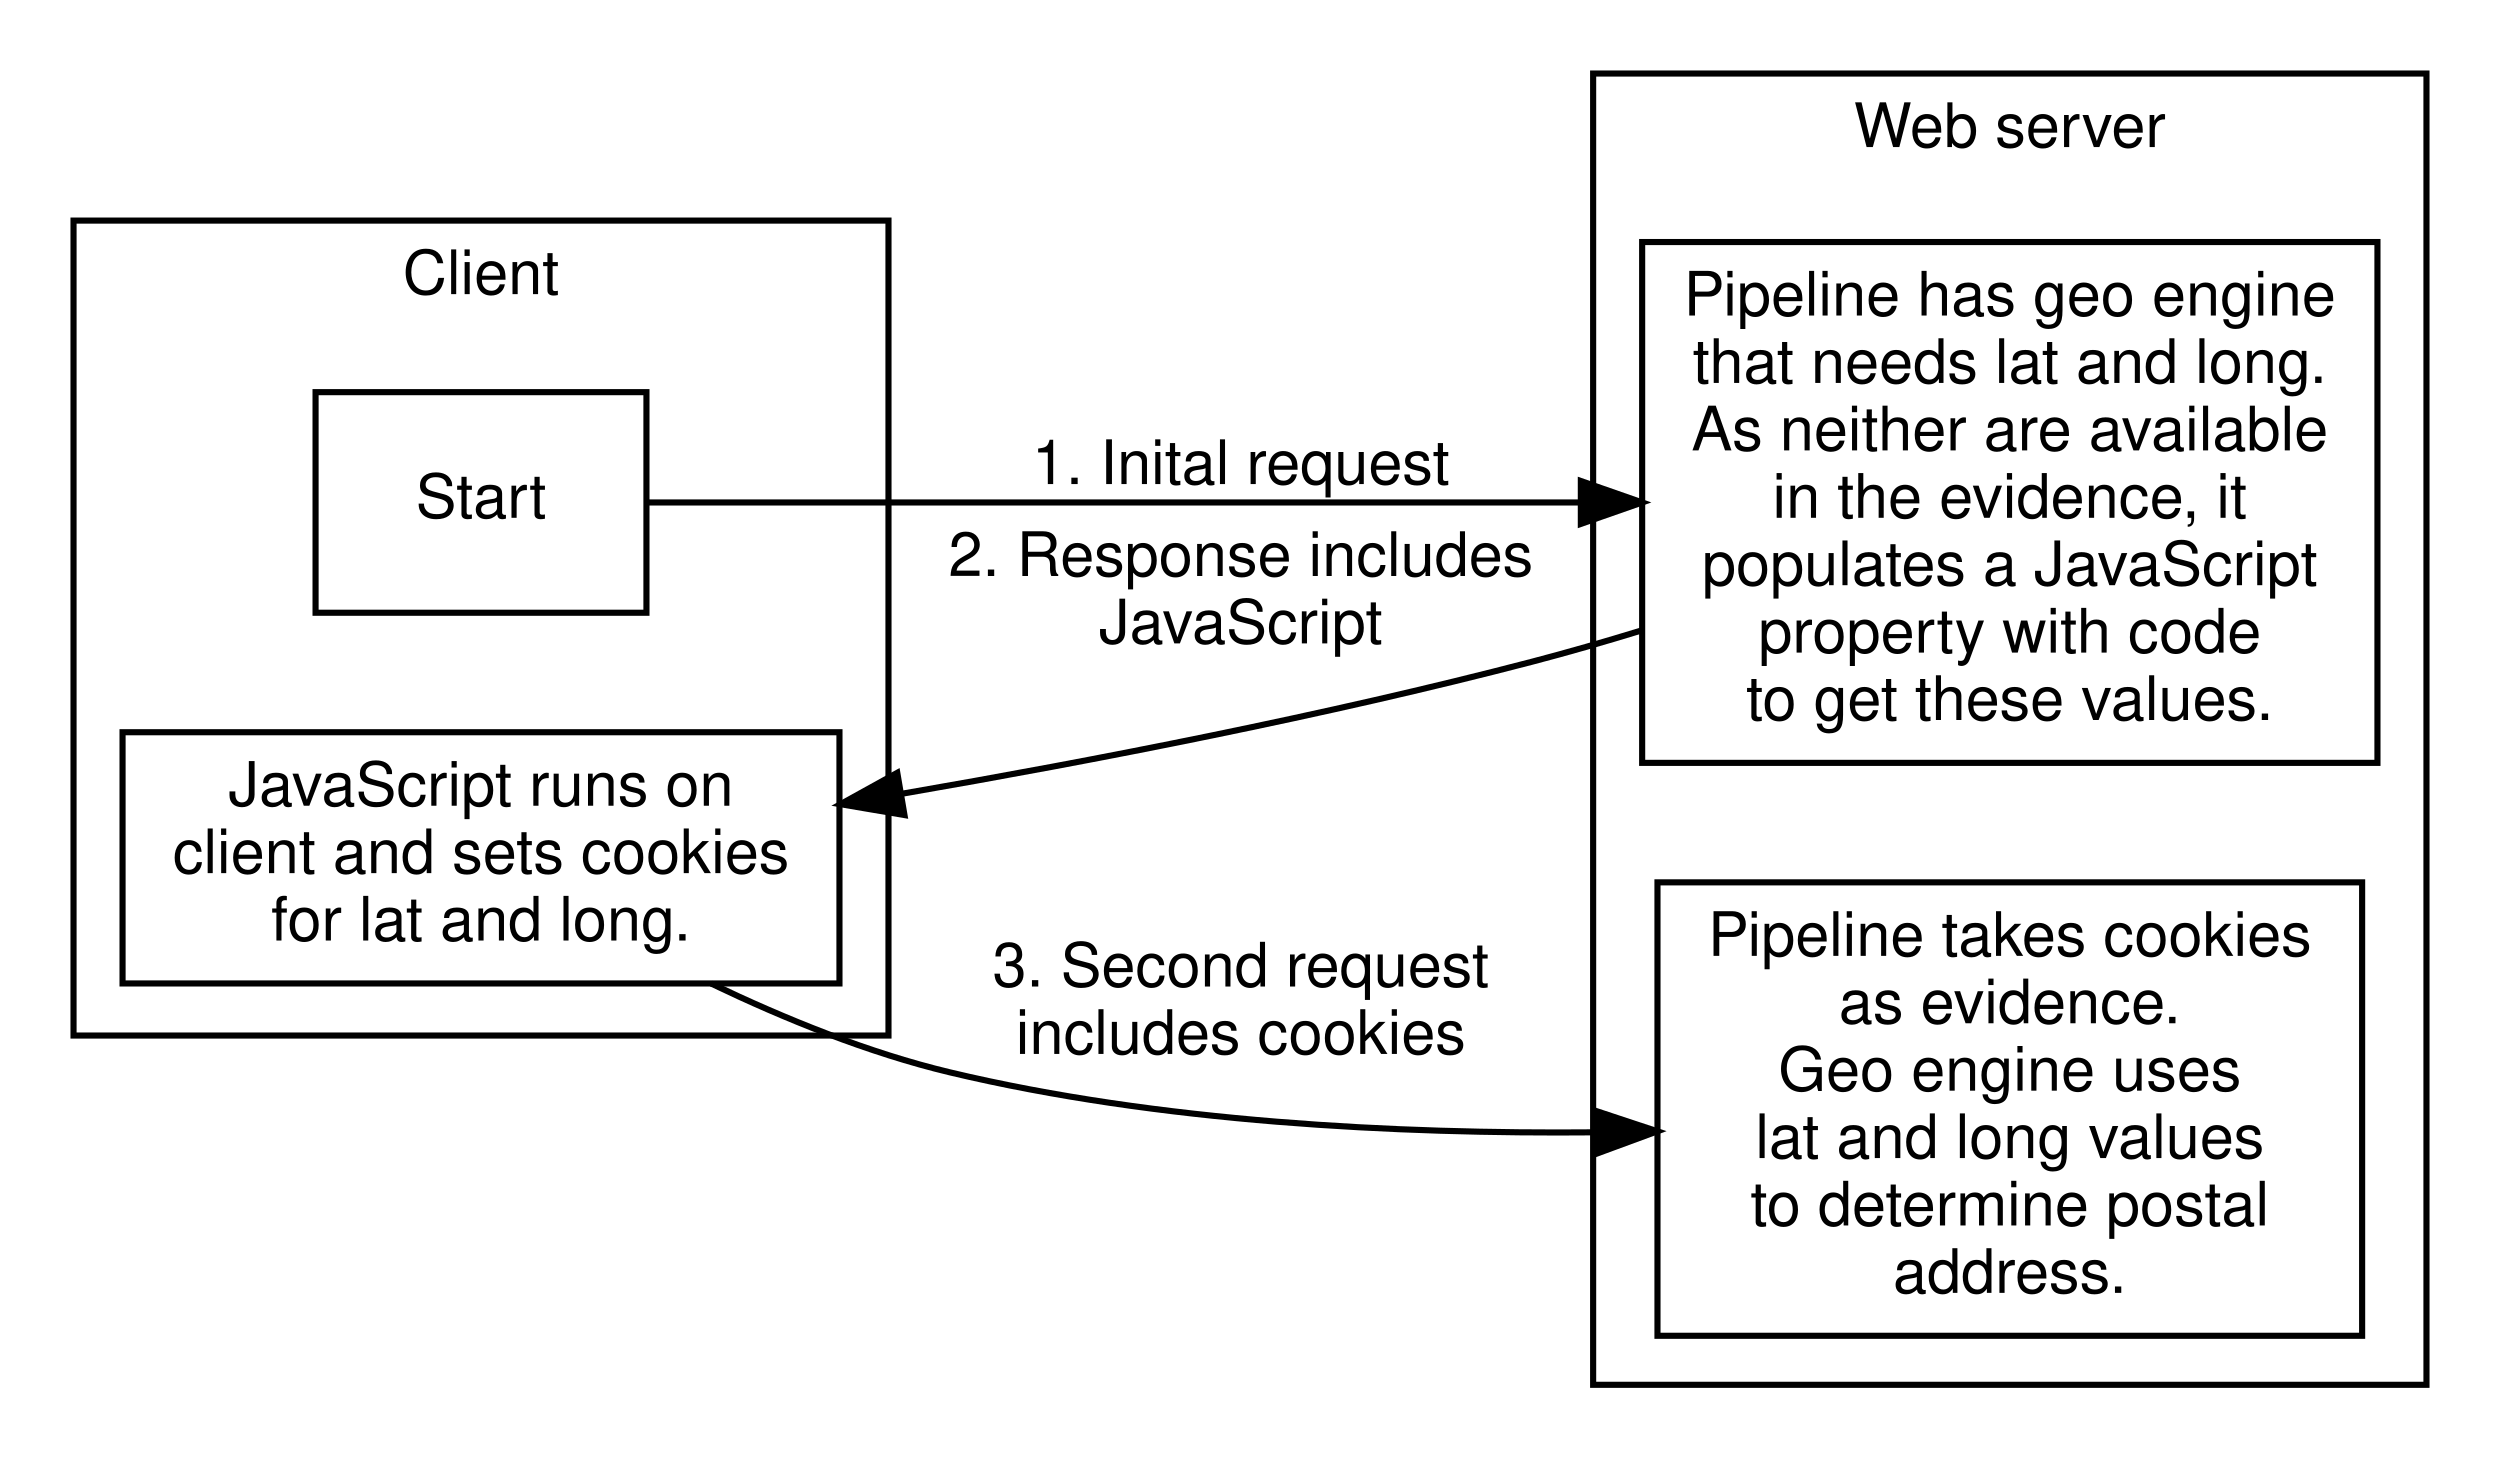
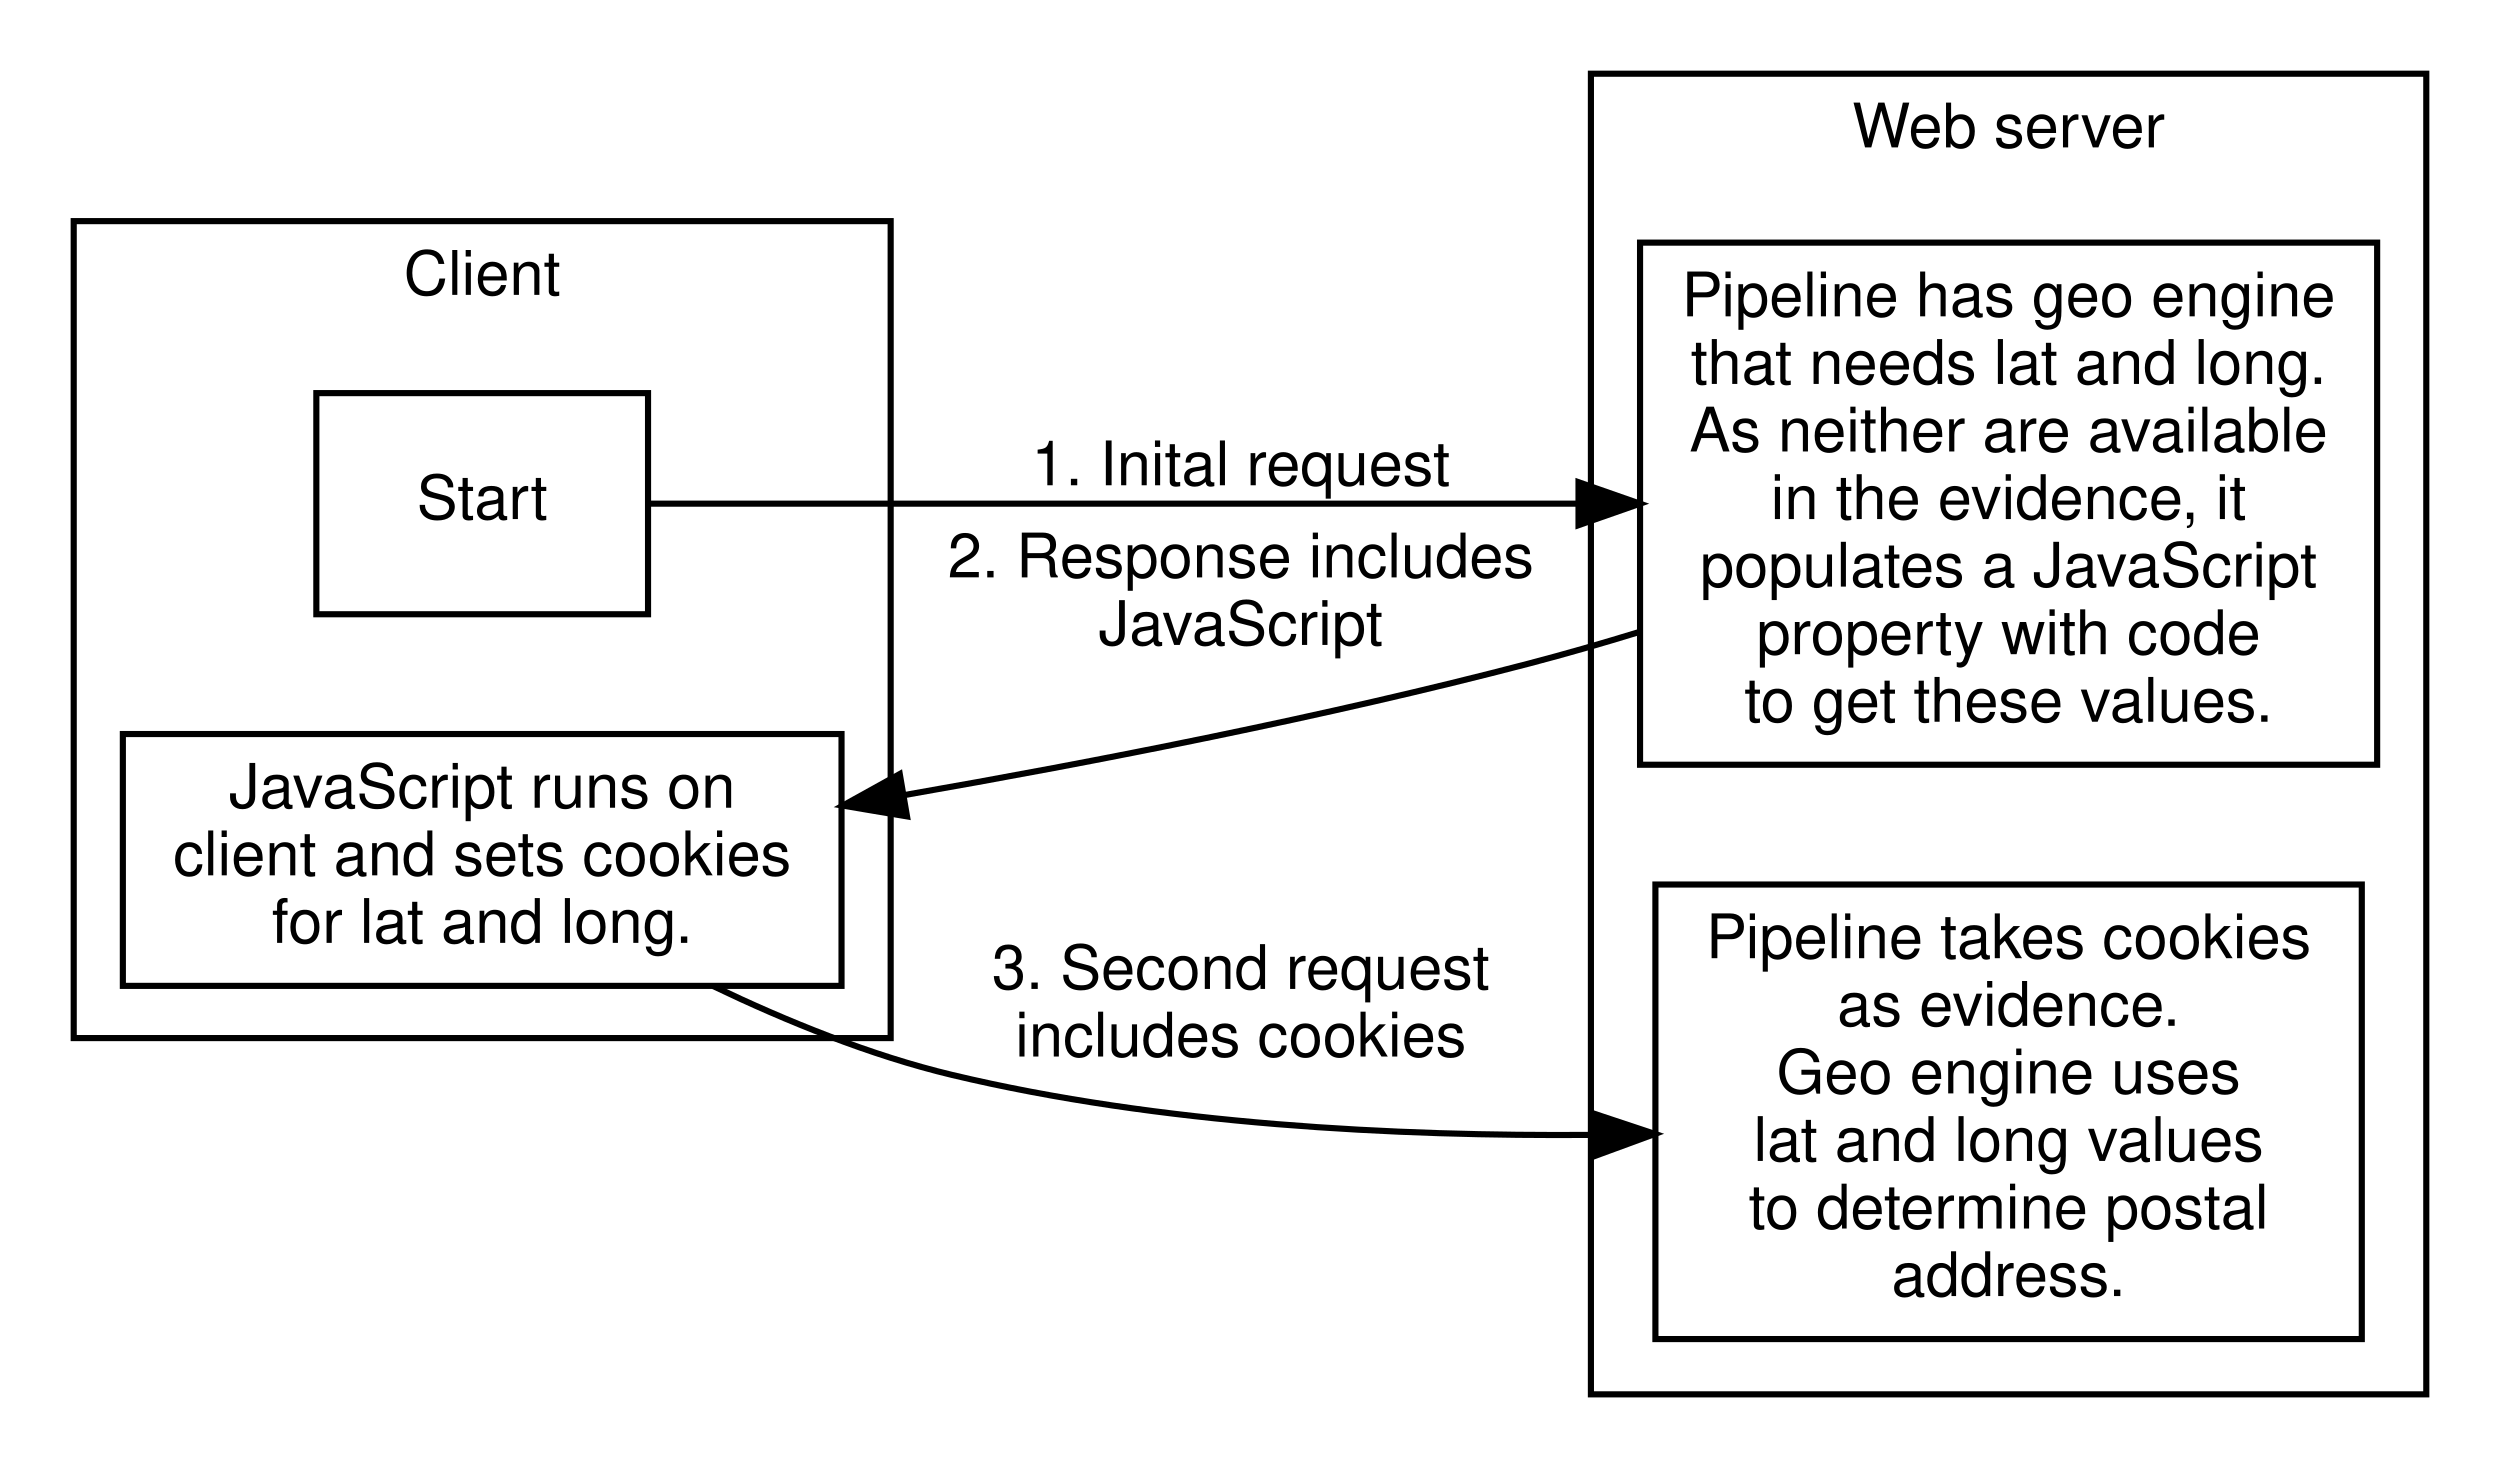
- <svg xmlns="http://www.w3.org/2000/svg" width="408pt" height="238pt" viewBox="0.00 0.00 408.00 238.00">
-   <g id="graph0" class="graph" transform="scale(1 1) rotate(0) translate(4 234)">
+ <svg xmlns="http://www.w3.org/2000/svg" width="407pt" height="239pt" viewBox="0.00 0.00 407.00 239.00">
+   <g id="graph0" class="graph" transform="scale(1 1) rotate(0) translate(4 235)">
+     <g id="clust2" class="cluster">
+       <polygon fill="none" stroke="black" points="8,-66 8,-199 141,-199 141,-66 8,-66" />
+       <text text-anchor="middle" x="74.5" y="-187" font-family="Helvetica,sans-Serif" font-size="10.00">Client</text>
+     </g>
    <g id="clust1" class="cluster">
-       <polygon fill="none" stroke="black" points="256,-8 256,-222 392,-222 392,-8 256,-8" />
-       <text text-anchor="middle" x="324" y="-210" font-family="Helvetica,sans-Serif" font-size="10.00">Web server</text>
-     </g>
-     <g id="clust2" class="cluster">
-       <polygon fill="none" stroke="black" points="8,-65 8,-198 141,-198 141,-65 8,-65" />
-       <text text-anchor="middle" x="74.5" y="-186" font-family="Helvetica,sans-Serif" font-size="10.00">Client</text>
+       <polygon fill="none" stroke="black" points="255,-8 255,-223 391,-223 391,-8 255,-8" />
+       <text text-anchor="middle" x="323" y="-211" font-family="Helvetica,sans-Serif" font-size="10.00">Web server</text>
    </g>
    <g id="node1" class="node">
-       <polygon fill="none" stroke="black" points="264,-109.5 264,-194.5 384,-194.5 384,-109.5 264,-109.5" />
-       <text text-anchor="middle" x="324" y="-182.5" font-family="Helvetica,sans-Serif" font-size="10.00">Pipeline has geo engine</text>
-       <text text-anchor="middle" x="324" y="-171.5" font-family="Helvetica,sans-Serif" font-size="10.00">that needs lat and long.</text>
-       <text text-anchor="middle" x="324" y="-160.5" font-family="Helvetica,sans-Serif" font-size="10.00">As neither are available</text>
-       <text text-anchor="middle" x="324" y="-149.5" font-family="Helvetica,sans-Serif" font-size="10.00">in the evidence, it</text>
-       <text text-anchor="middle" x="324" y="-138.5" font-family="Helvetica,sans-Serif" font-size="10.00">populates a JavaScript</text>
-       <text text-anchor="middle" x="324" y="-127.5" font-family="Helvetica,sans-Serif" font-size="10.00">property with code</text>
-       <text text-anchor="middle" x="324" y="-116.5" font-family="Helvetica,sans-Serif" font-size="10.00">to get these values.</text>
+       <polygon fill="none" stroke="black" points="263,-110.5 263,-195.5 383,-195.5 383,-110.5 263,-110.5" />
+       <text text-anchor="middle" x="323" y="-183.5" font-family="Helvetica,sans-Serif" font-size="10.00">Pipeline has geo engine</text>
+       <text text-anchor="middle" x="323" y="-172.5" font-family="Helvetica,sans-Serif" font-size="10.00">that needs lat and long.</text>
+       <text text-anchor="middle" x="323" y="-161.5" font-family="Helvetica,sans-Serif" font-size="10.00">As neither are available</text>
+       <text text-anchor="middle" x="323" y="-150.5" font-family="Helvetica,sans-Serif" font-size="10.00">in the evidence, it</text>
+       <text text-anchor="middle" x="323" y="-139.5" font-family="Helvetica,sans-Serif" font-size="10.00">populates a JavaScript</text>
+       <text text-anchor="middle" x="323" y="-128.5" font-family="Helvetica,sans-Serif" font-size="10.00">property with code</text>
+       <text text-anchor="middle" x="323" y="-117.5" font-family="Helvetica,sans-Serif" font-size="10.00">to get these values.</text>
    </g>
    <g id="node4" class="node">
-       <polygon fill="none" stroke="black" points="16,-73.5 16,-114.5 133,-114.5 133,-73.5 16,-73.5" />
-       <text text-anchor="middle" x="74.5" y="-102.5" font-family="Helvetica,sans-Serif" font-size="10.00">JavaScript runs on</text>
-       <text text-anchor="middle" x="74.5" y="-91.5" font-family="Helvetica,sans-Serif" font-size="10.00">client and sets cookies</text>
-       <text text-anchor="middle" x="74.5" y="-80.5" font-family="Helvetica,sans-Serif" font-size="10.00">for lat and long.</text>
+       <polygon fill="none" stroke="black" points="16,-74.5 16,-115.5 133,-115.5 133,-74.5 16,-74.5" />
+       <text text-anchor="middle" x="74.5" y="-103.5" font-family="Helvetica,sans-Serif" font-size="10.00">JavaScript runs on</text>
+       <text text-anchor="middle" x="74.5" y="-92.5" font-family="Helvetica,sans-Serif" font-size="10.00">client and sets cookies</text>
+       <text text-anchor="middle" x="74.5" y="-81.5" font-family="Helvetica,sans-Serif" font-size="10.00">for lat and long.</text>
    </g>
    <g id="edge2" class="edge">
-       <path fill="none" stroke="black" d="M263.979,-131.14C257.941,-129.286 251.87,-127.534 246,-126 212.476,-117.24 174.648,-109.891 143.156,-104.453" />
-       <polygon fill="black" stroke="black" points="143.612,-100.981 133.167,-102.756 142.439,-107.882 143.612,-100.981" />
-       <text text-anchor="middle" x="198.5" y="-140" font-family="Helvetica,sans-Serif" font-size="10.00">2. Response includes</text>
-       <text text-anchor="middle" x="198.5" y="-129" font-family="Helvetica,sans-Serif" font-size="10.00">JavaScript</text>
+       <path fill="none" stroke="black" d="M262.977,-132.146C256.939,-130.291 250.869,-128.537 245,-127 211.801,-118.306 174.359,-110.984 143.126,-105.546" />
+       <polygon fill="black" stroke="black" points="143.664,-102.088 133.216,-103.848 142.481,-108.987 143.664,-102.088" />
+       <text text-anchor="middle" x="198" y="-141" font-family="Helvetica,sans-Serif" font-size="10.00">2. Response includes</text>
+       <text text-anchor="middle" x="198" y="-130" font-family="Helvetica,sans-Serif" font-size="10.00">JavaScript</text>
    </g>
    <g id="node2" class="node">
-       <polygon fill="none" stroke="black" points="266.5,-16 266.5,-90 381.5,-90 381.5,-16 266.5,-16" />
-       <text text-anchor="middle" x="324" y="-78" font-family="Helvetica,sans-Serif" font-size="10.00">Pipeline takes cookies</text>
-       <text text-anchor="middle" x="324" y="-67" font-family="Helvetica,sans-Serif" font-size="10.00">as evidence.</text>
-       <text text-anchor="middle" x="324" y="-56" font-family="Helvetica,sans-Serif" font-size="10.00">Geo engine uses</text>
-       <text text-anchor="middle" x="324" y="-45" font-family="Helvetica,sans-Serif" font-size="10.00">lat and long values</text>
-       <text text-anchor="middle" x="324" y="-34" font-family="Helvetica,sans-Serif" font-size="10.00">to determine postal</text>
-       <text text-anchor="middle" x="324" y="-23" font-family="Helvetica,sans-Serif" font-size="10.00">address.</text>
+       <polygon fill="none" stroke="black" points="265.5,-17 265.5,-91 380.5,-91 380.5,-17 265.5,-17" />
+       <text text-anchor="middle" x="323" y="-79" font-family="Helvetica,sans-Serif" font-size="10.00">Pipeline takes cookies</text>
+       <text text-anchor="middle" x="323" y="-68" font-family="Helvetica,sans-Serif" font-size="10.00">as evidence.</text>
+       <text text-anchor="middle" x="323" y="-57" font-family="Helvetica,sans-Serif" font-size="10.00">Geo engine uses</text>
+       <text text-anchor="middle" x="323" y="-46" font-family="Helvetica,sans-Serif" font-size="10.00">lat and long values</text>
+       <text text-anchor="middle" x="323" y="-35" font-family="Helvetica,sans-Serif" font-size="10.00">to determine postal</text>
+       <text text-anchor="middle" x="323" y="-24" font-family="Helvetica,sans-Serif" font-size="10.00">address.</text>
    </g>
    <g id="node3" class="node">
-       <polygon fill="none" stroke="black" points="47.5,-134 47.5,-170 101.5,-170 101.5,-134 47.5,-134" />
-       <text text-anchor="middle" x="74.5" y="-149.5" font-family="Helvetica,sans-Serif" font-size="10.00">Start</text>
+       <polygon fill="none" stroke="black" points="47.5,-135 47.5,-171 101.5,-171 101.5,-135 47.5,-135" />
+       <text text-anchor="middle" x="74.5" y="-150.5" font-family="Helvetica,sans-Serif" font-size="10.00">Start</text>
    </g>
    <g id="edge1" class="edge">
-       <path fill="none" stroke="black" d="M101.519,-152C137.339,-152 203.154,-152 253.764,-152" />
-       <polygon fill="black" stroke="black" points="253.993,-155.5 263.993,-152 253.993,-148.5 253.993,-155.5" />
-       <text text-anchor="middle" x="198.5" y="-155" font-family="Helvetica,sans-Serif" font-size="10.00">1. Inital request</text>
+       <path fill="none" stroke="black" d="M101.88,-153C137.61,-153 202.681,-153 252.841,-153" />
+       <polygon fill="black" stroke="black" points="252.982,-156.5 262.982,-153 252.982,-149.5 252.982,-156.5" />
+       <text text-anchor="middle" x="198" y="-156" font-family="Helvetica,sans-Serif" font-size="10.00">1. Inital request</text>
    </g>
    <g id="edge3" class="edge">
-       <path fill="none" stroke="black" d="M112.068,-73.482C124.103,-67.712 137.791,-62.155 151,-59 185.091,-50.857 224.054,-48.916 256.266,-49.204" />
-       <polygon fill="black" stroke="black" points="256.416,-52.707 266.472,-49.371 256.531,-45.708 256.416,-52.707" />
-       <text text-anchor="middle" x="198.5" y="-73" font-family="Helvetica,sans-Serif" font-size="10.00">3. Second request</text>
-       <text text-anchor="middle" x="198.5" y="-62" font-family="Helvetica,sans-Serif" font-size="10.00">includes cookies</text>
+       <path fill="none" stroke="black" d="M112.069,-74.484C124.103,-68.714 137.791,-63.157 151,-60 184.762,-51.932 223.33,-49.979 255.283,-50.24" />
+       <polygon fill="black" stroke="black" points="255.357,-53.741 265.411,-50.397 255.466,-46.742 255.357,-53.741" />
+       <text text-anchor="middle" x="198" y="-74" font-family="Helvetica,sans-Serif" font-size="10.00">3. Second request</text>
+       <text text-anchor="middle" x="198" y="-63" font-family="Helvetica,sans-Serif" font-size="10.00">includes cookies</text>
    </g>
  </g>
</svg>
